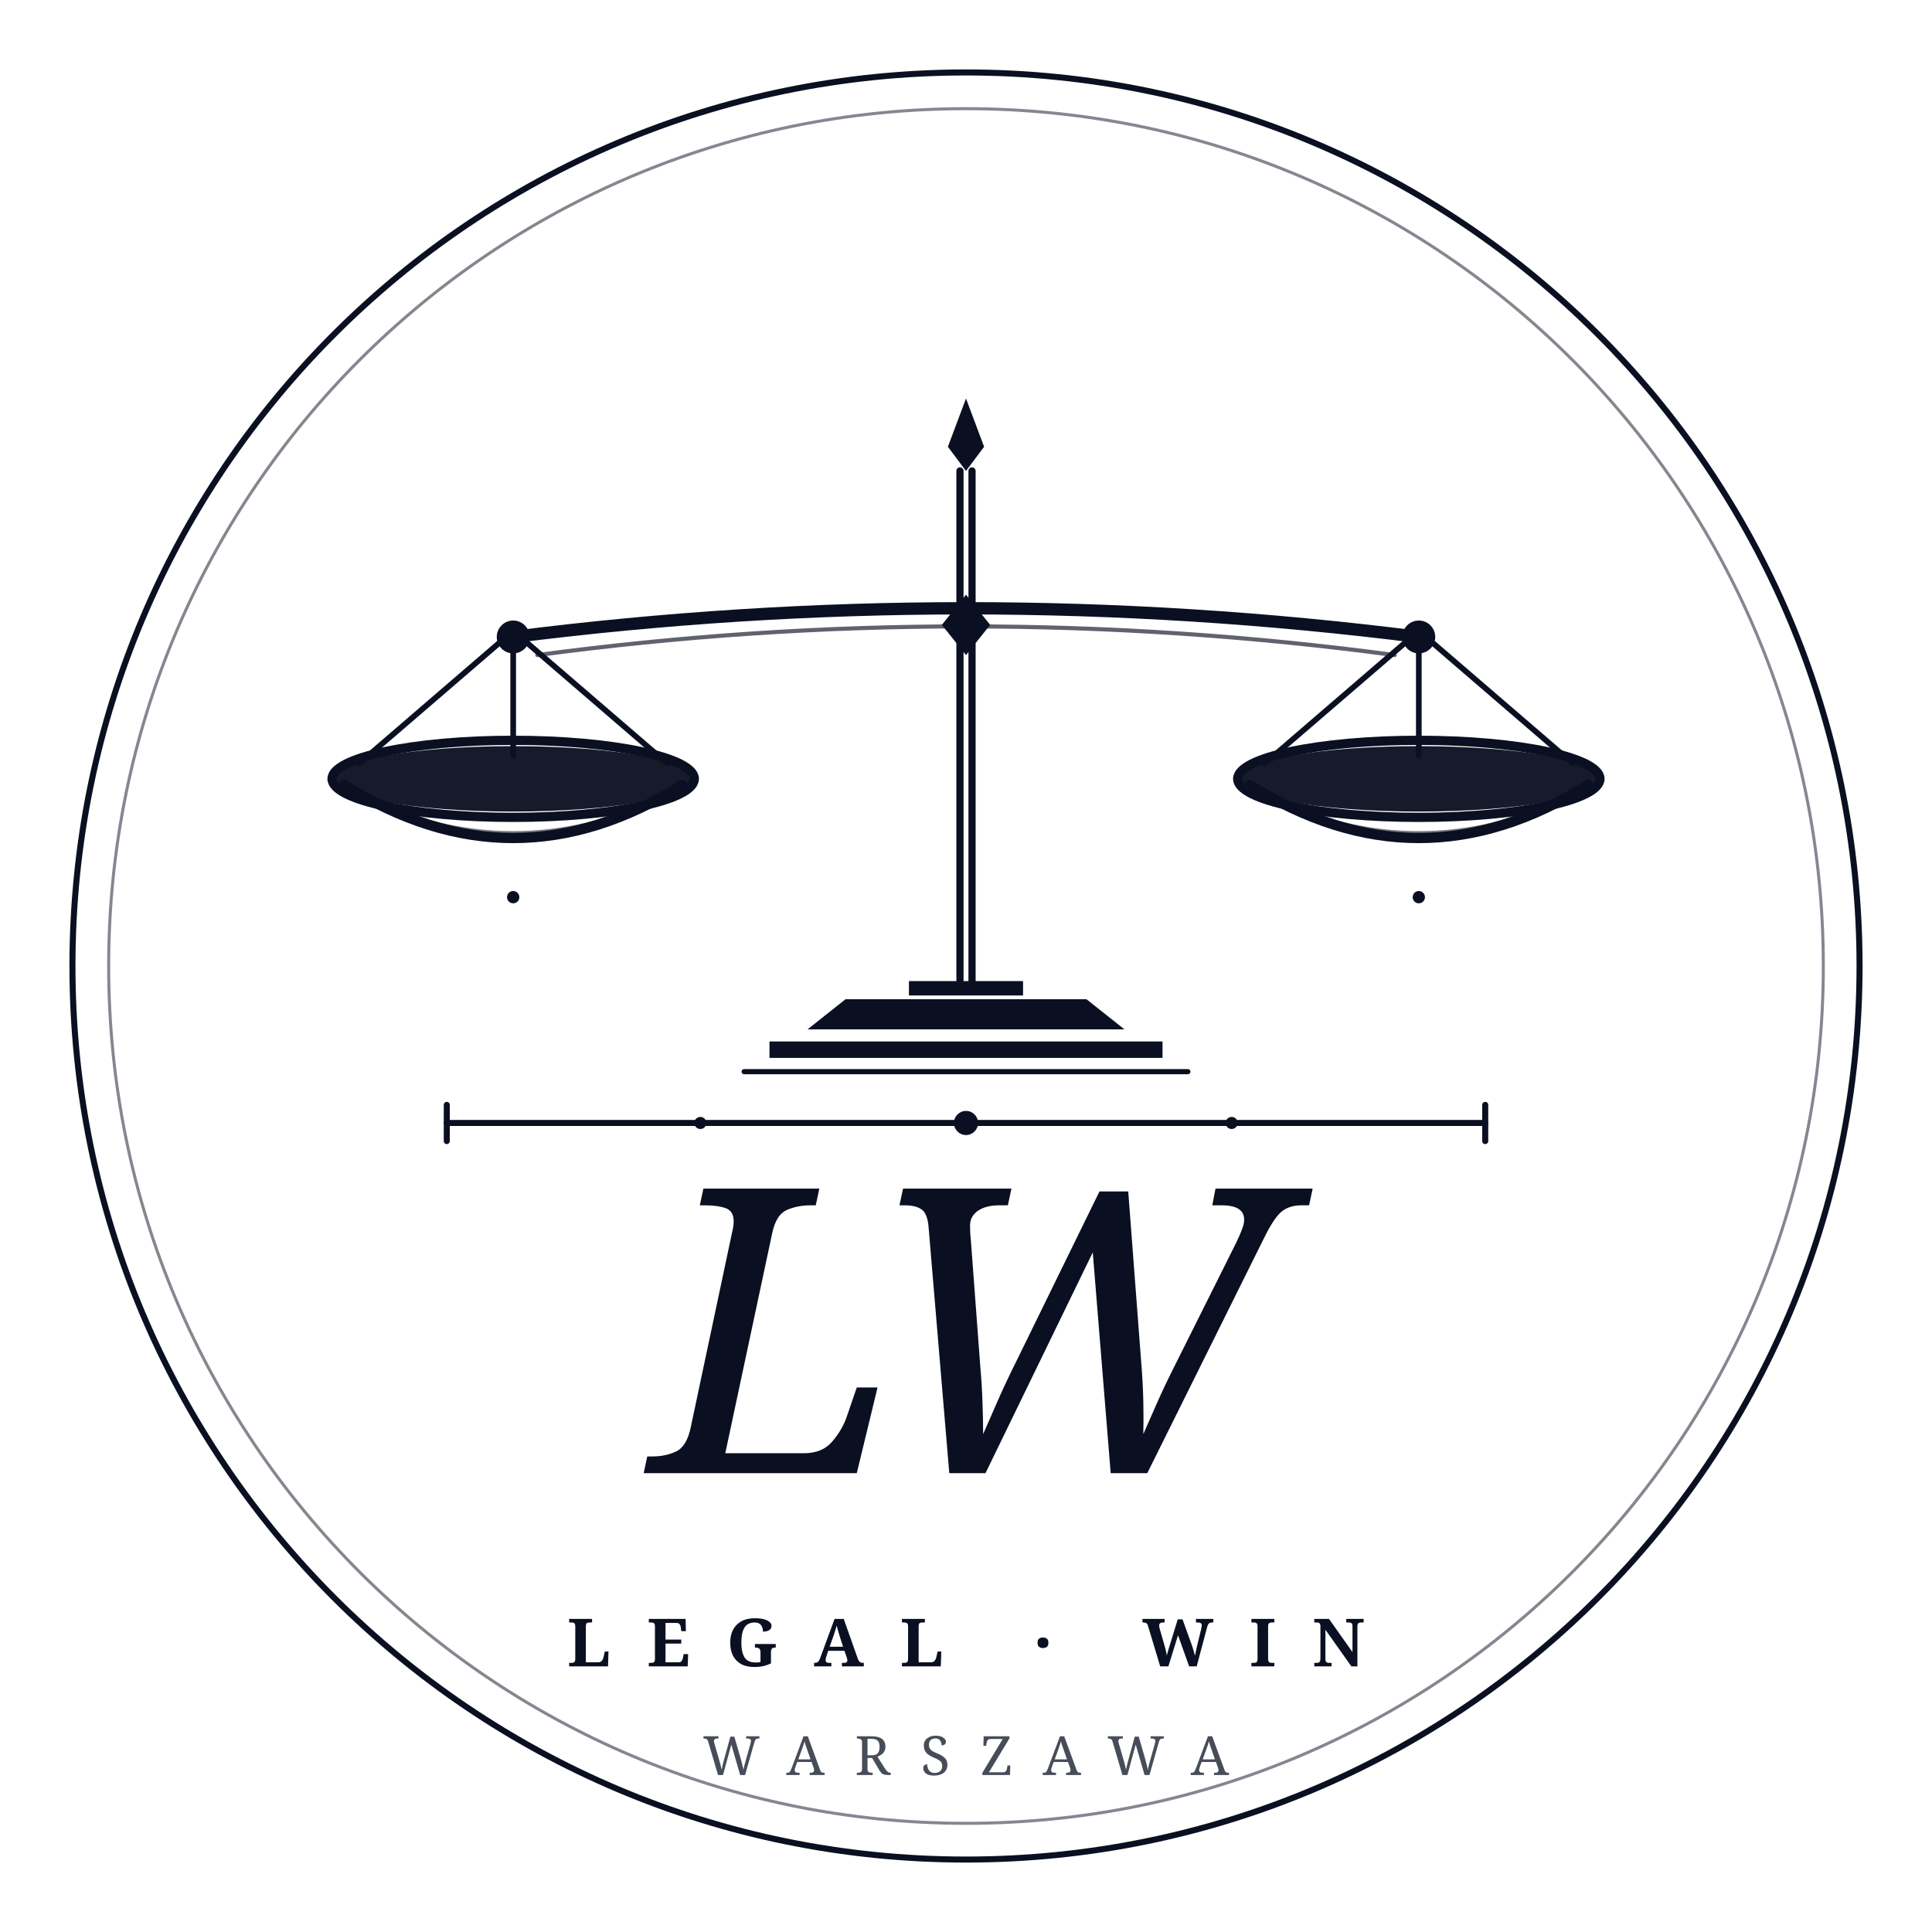
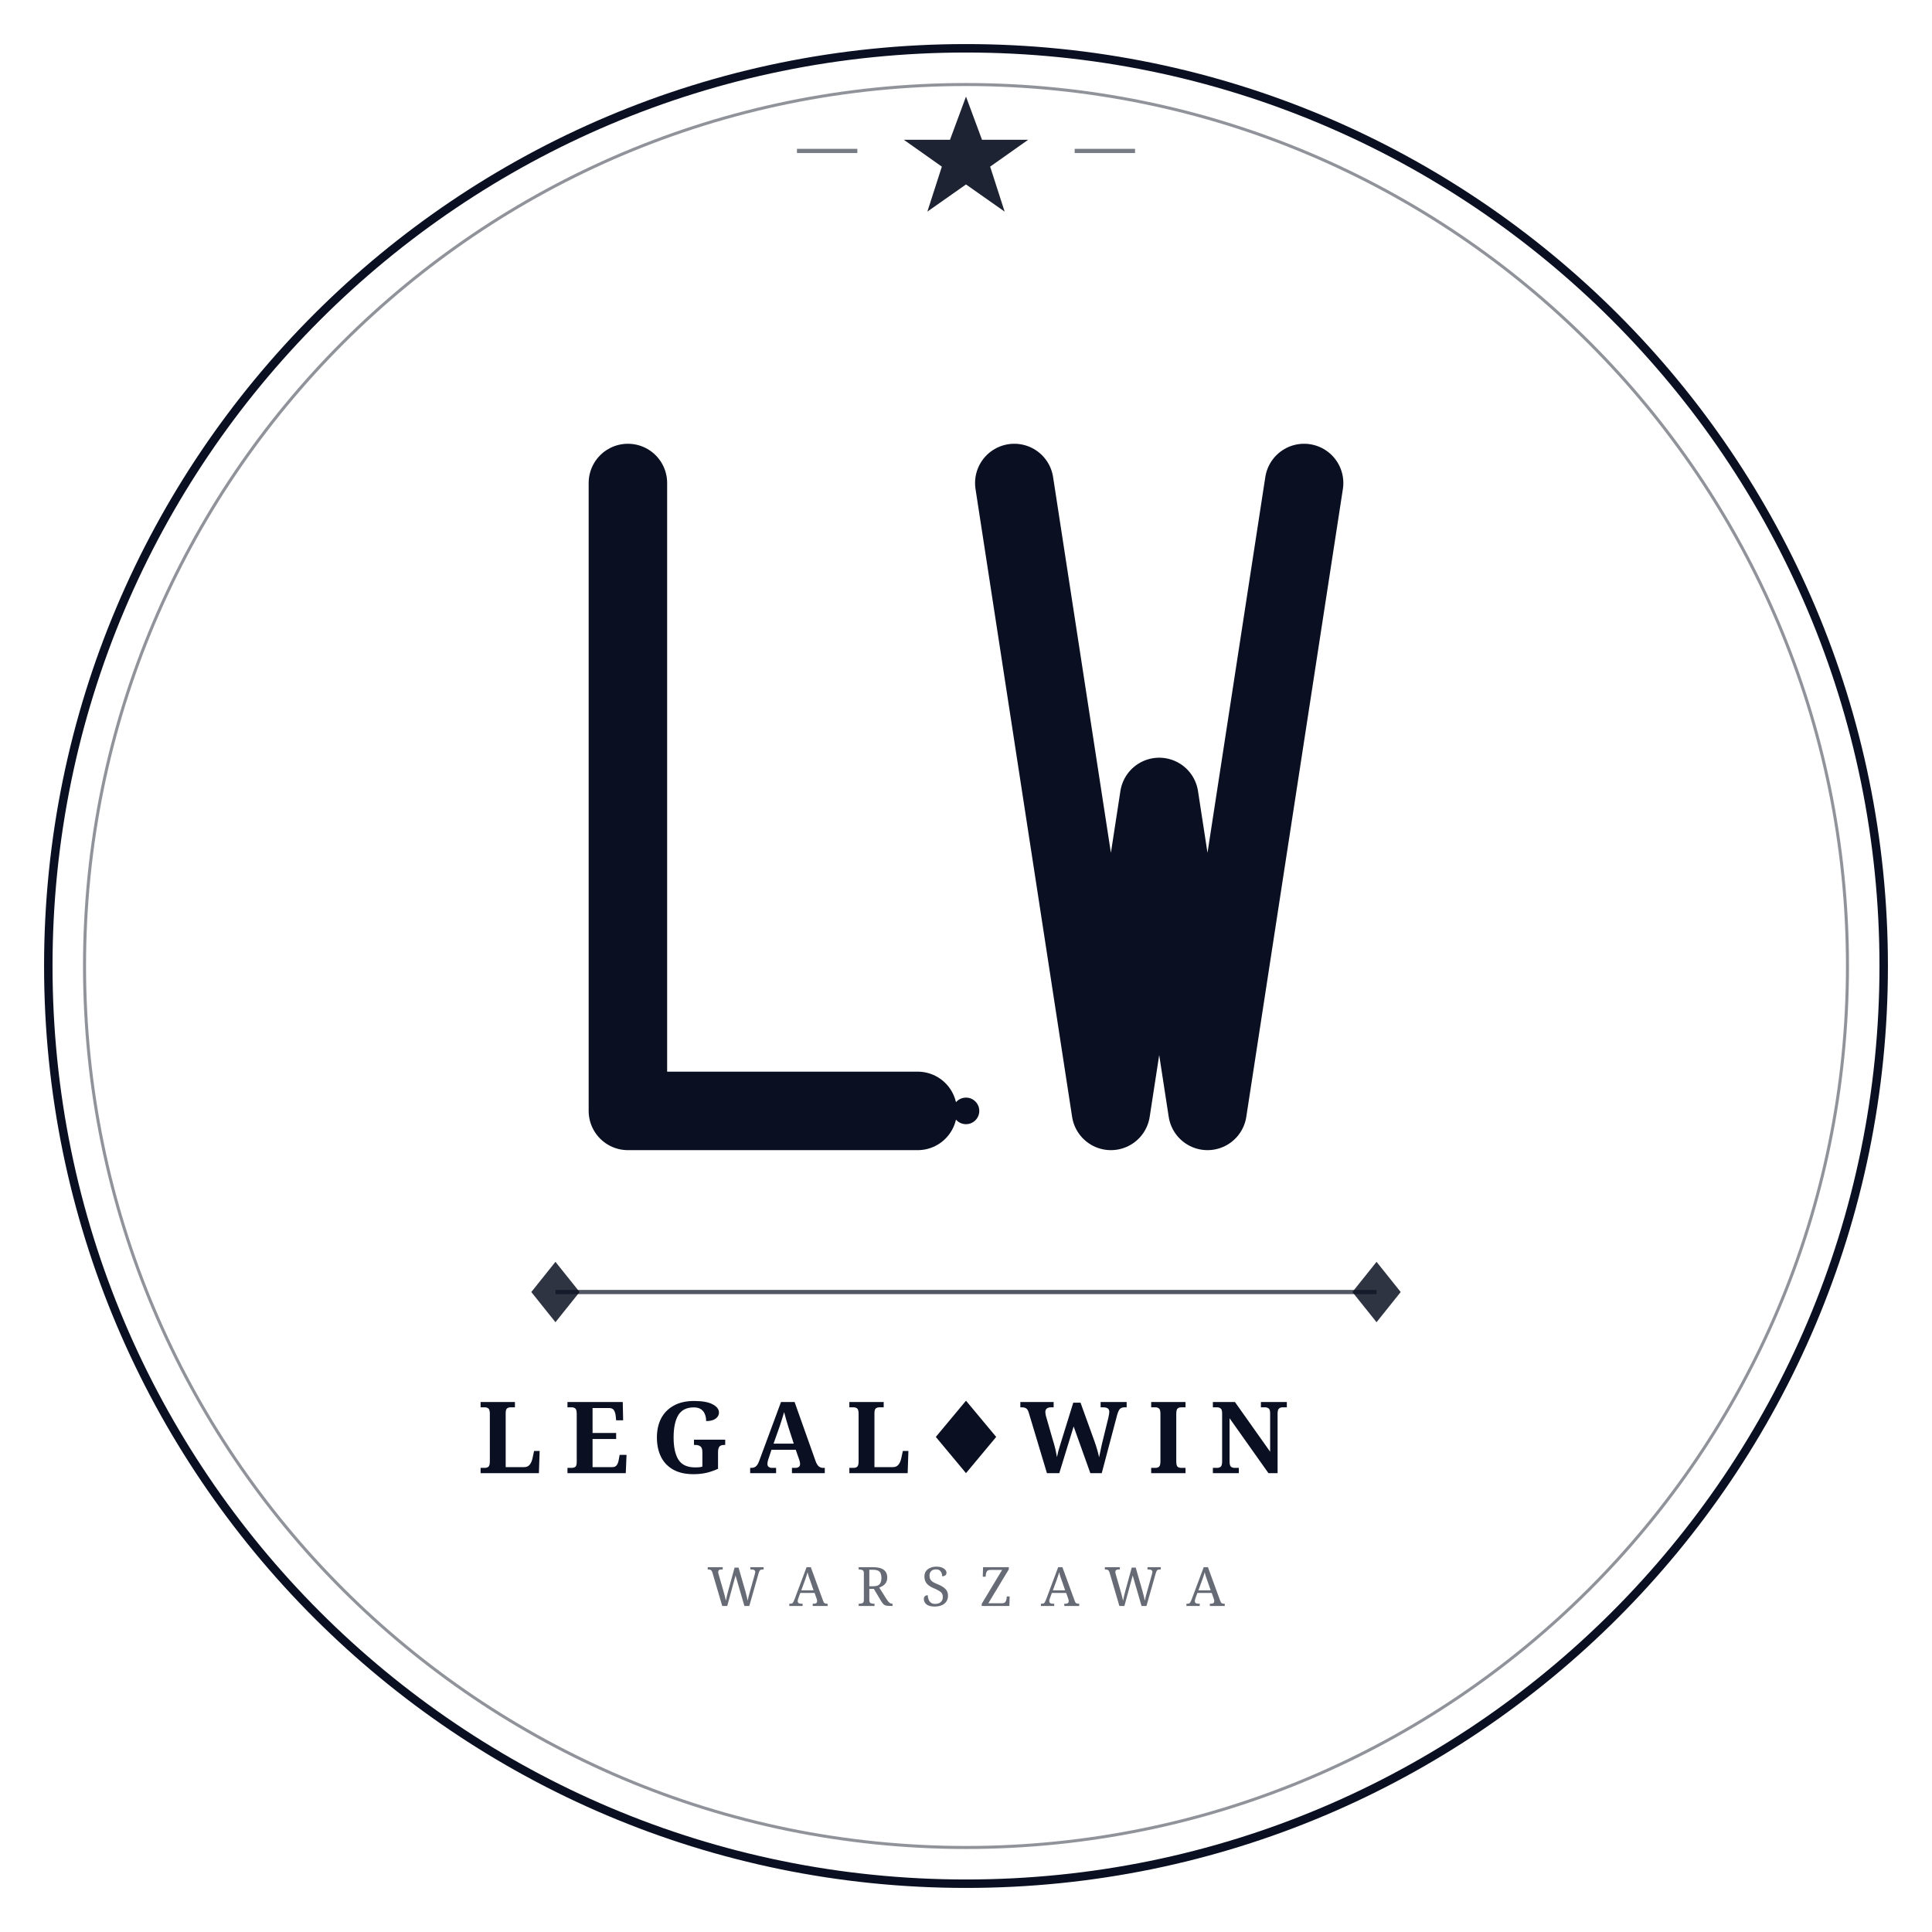
<svg xmlns="http://www.w3.org/2000/svg" viewBox="0 0 320 320" width="800" height="800">
-   <circle cx="160" cy="160" r="148" stroke="#0a1021" stroke-width="1" fill="none" />
-   <circle cx="160" cy="160" r="142" stroke="#0a1021" stroke-width="0.5" fill="none" opacity="0.5" />
-   <g stroke="#0a1021" fill="none" stroke-linecap="round" stroke-linejoin="round">
-     <path d="M 160 66 L 163 74 L 160 78 L 157 74 Z" fill="#0a1021" stroke="none" />
-     <circle cx="160" cy="74" r="1.53" fill="#0a1021" stroke="none" />
-     <line x1="159" y1="78" x2="159" y2="162.5" stroke-width="1.19" />
-     <line x1="161" y1="78" x2="161" y2="162.5" stroke-width="1.19" />
-     <path d="M 85 105.5 Q 160 96 235 105.5" stroke-width="2.04" />
-     <path d="M 89 108.5 Q 160 99 231 108.5" stroke-width="0.68" opacity="0.65" />
-     <path d="M 160 98.5 L 164 103.5 L 160 108.5 L 156 103.5 Z" fill="#0a1021" stroke="none" />
-     <circle cx="85" cy="105.5" r="2.72" fill="#0a1021" stroke="none" />
-     <circle cx="235" cy="105.5" r="2.72" fill="#0a1021" stroke="none" />
-     <line x1="85" y1="104.5" x2="59.5" y2="126.45" stroke-width="0.94" />
-     <line x1="85" y1="104.5" x2="85" y2="125.17" stroke-width="0.94" />
-     <line x1="85" y1="104.5" x2="110.5" y2="126.45" stroke-width="0.94" />
-     <line x1="235" y1="104.5" x2="260.5" y2="126.45" stroke-width="0.94" />
-     <line x1="235" y1="104.5" x2="235" y2="125.17" stroke-width="0.94" />
-     <line x1="235" y1="104.5" x2="209.5" y2="126.45" stroke-width="0.94" />
-     <g>
-       <ellipse cx="85" cy="129" rx="30" ry="6.38" stroke="#0a1021" stroke-width="1.53" fill="none" />
-       <ellipse cx="85" cy="129" rx="30" ry="5.42" fill="#0a1021" stroke="none" opacity="0.95" />
-       <path d="M 57 130 Q 85 147.6 113 130" stroke-width="1.7" stroke="#0a1021" fill="none" />
-       <path d="M 60 132 Q 85 144 110 132" stroke-width="0.68" stroke="#0a1021" fill="none" opacity="0.55" />
-       <circle cx="85" cy="148.6" r="1.02" fill="#0a1021" stroke="none" />
-     </g>
-     <g>
-       <ellipse cx="235" cy="129" rx="30" ry="6.38" stroke="#0a1021" stroke-width="1.53" fill="none" />
-       <ellipse cx="235" cy="129" rx="30" ry="5.42" fill="#0a1021" stroke="none" opacity="0.95" />
-       <path d="M 207 130 Q 235 147.6 263 130" stroke-width="1.7" stroke="#0a1021" fill="none" />
-       <path d="M 210 132 Q 235 144 260 132" stroke-width="0.68" stroke="#0a1021" fill="none" opacity="0.55" />
-       <circle cx="235" cy="148.6" r="1.02" fill="#0a1021" stroke="none" />
-     </g>
-     <rect x="150.55" y="162.5" width="18.9" height="2.38" fill="#0a1021" stroke="none" />
-     <path d="M 133.75 170.5 L 186.25 170.5 L 179.95 165.5 L 140.05 165.5 Z" fill="#0a1021" stroke="none" />
-     <rect x="127.45" y="172.5" width="65.1" height="2.72" fill="#0a1021" stroke="none" />
-     <line x1="123.25" y1="177.5" x2="196.75" y2="177.5" stroke-width="0.85" />
-   </g>
-   <g stroke="#0a1021" stroke-width="1" stroke-linecap="round">
-     <line x1="74" y1="186" x2="246" y2="186" />
-     <line x1="74" y1="183" x2="74" y2="189" />
-     <line x1="246" y1="183" x2="246" y2="189" />
-     <circle cx="160" cy="186" r="2" fill="#0a1021" stroke="none" />
-     <circle cx="116" cy="186" r="1" fill="#0a1021" stroke="none" />
-     <circle cx="204" cy="186" r="1" fill="#0a1021" stroke="none" />
-   </g>
-   <text x="160" y="244" text-anchor="middle" font-family="'Cormorant Garamond','Playfair Display',Georgia,serif" font-size="66" font-weight="500" font-style="italic" fill="#0a1021" letter-spacing="-2.64">LW</text>
-   <text x="160" y="276" text-anchor="middle" font-family="'Cormorant Garamond',Georgia,serif" font-size="11" font-weight="600" fill="#0a1021" letter-spacing="6">LEGAL · WIN</text>
-   <text x="160" y="294" text-anchor="middle" font-family="'Cormorant Garamond',Georgia,serif" font-size="9" fill="#0a1021" letter-spacing="5" opacity="0.75">WARSZAWA</text>
+   <circle cx="160" cy="160" r="152" stroke="#0a1021" stroke-width="1.4" fill="none" />
+   <circle cx="160" cy="160" r="146" stroke="#0a1021" stroke-width="0.5" fill="none" opacity="0.45" />
+   <path d="M160 16 L162.65 23.15 L170.3 23.15 L164.0 27.6 L166.4 35.05 L160 30.55 L153.6 35.05 L156.0 27.6 L149.7 23.15 L157.35 23.15 Z" fill="#0a1021" opacity="0.92" />
+   <line x1="132" y1="25" x2="142" y2="25" stroke="#0a1021" stroke-width="0.7" opacity="0.55" />
+   <line x1="178" y1="25" x2="188" y2="25" stroke="#0a1021" stroke-width="0.7" opacity="0.55" />
+   <path d="M 104 80 L 104 184 L 152 184" stroke="#0a1021" stroke-width="13" fill="none" stroke-linecap="round" stroke-linejoin="round" />
+   <path d="M 168 80 L 184 184 L 192 132 L 200 184 L 216 80" stroke="#0a1021" stroke-width="13" fill="none" stroke-linecap="round" stroke-linejoin="round" />
+   <circle cx="160" cy="184" r="2.2" fill="#0a1021" />
+   <line x1="92" y1="214" x2="228" y2="214" stroke="#0a1021" stroke-width="0.7" opacity="0.7" />
+   <path d="M88 214 L92 209 L96 214 L92 219 Z" fill="#0a1021" opacity="0.85" />
+   <path d="M224 214 L228 209 L232 214 L228 219 Z" fill="#0a1021" opacity="0.85" />
+   <text x="151" y="244" text-anchor="end" font-family="'Fraunces','Cormorant Garamond','Playfair Display',Georgia,serif" font-size="16.5" font-weight="600" fill="#0a1021" letter-spacing="3.6">LEGAL</text>
+   <path d="M155 238 L160 232 L165 238 L160 244 Z" fill="#0a1021" />
+   <text x="169" y="244" text-anchor="start" font-family="'Fraunces','Cormorant Garamond','Playfair Display',Georgia,serif" font-size="16.5" font-weight="600" fill="#0a1021" letter-spacing="3.6">WIN</text>
+   <text x="160" y="266" text-anchor="middle" font-family="'Fraunces','Cormorant Garamond',Georgia,serif" font-size="9" font-weight="500" fill="#0a1021" letter-spacing="4.8" opacity="0.62">WARSZAWA</text>
</svg>
